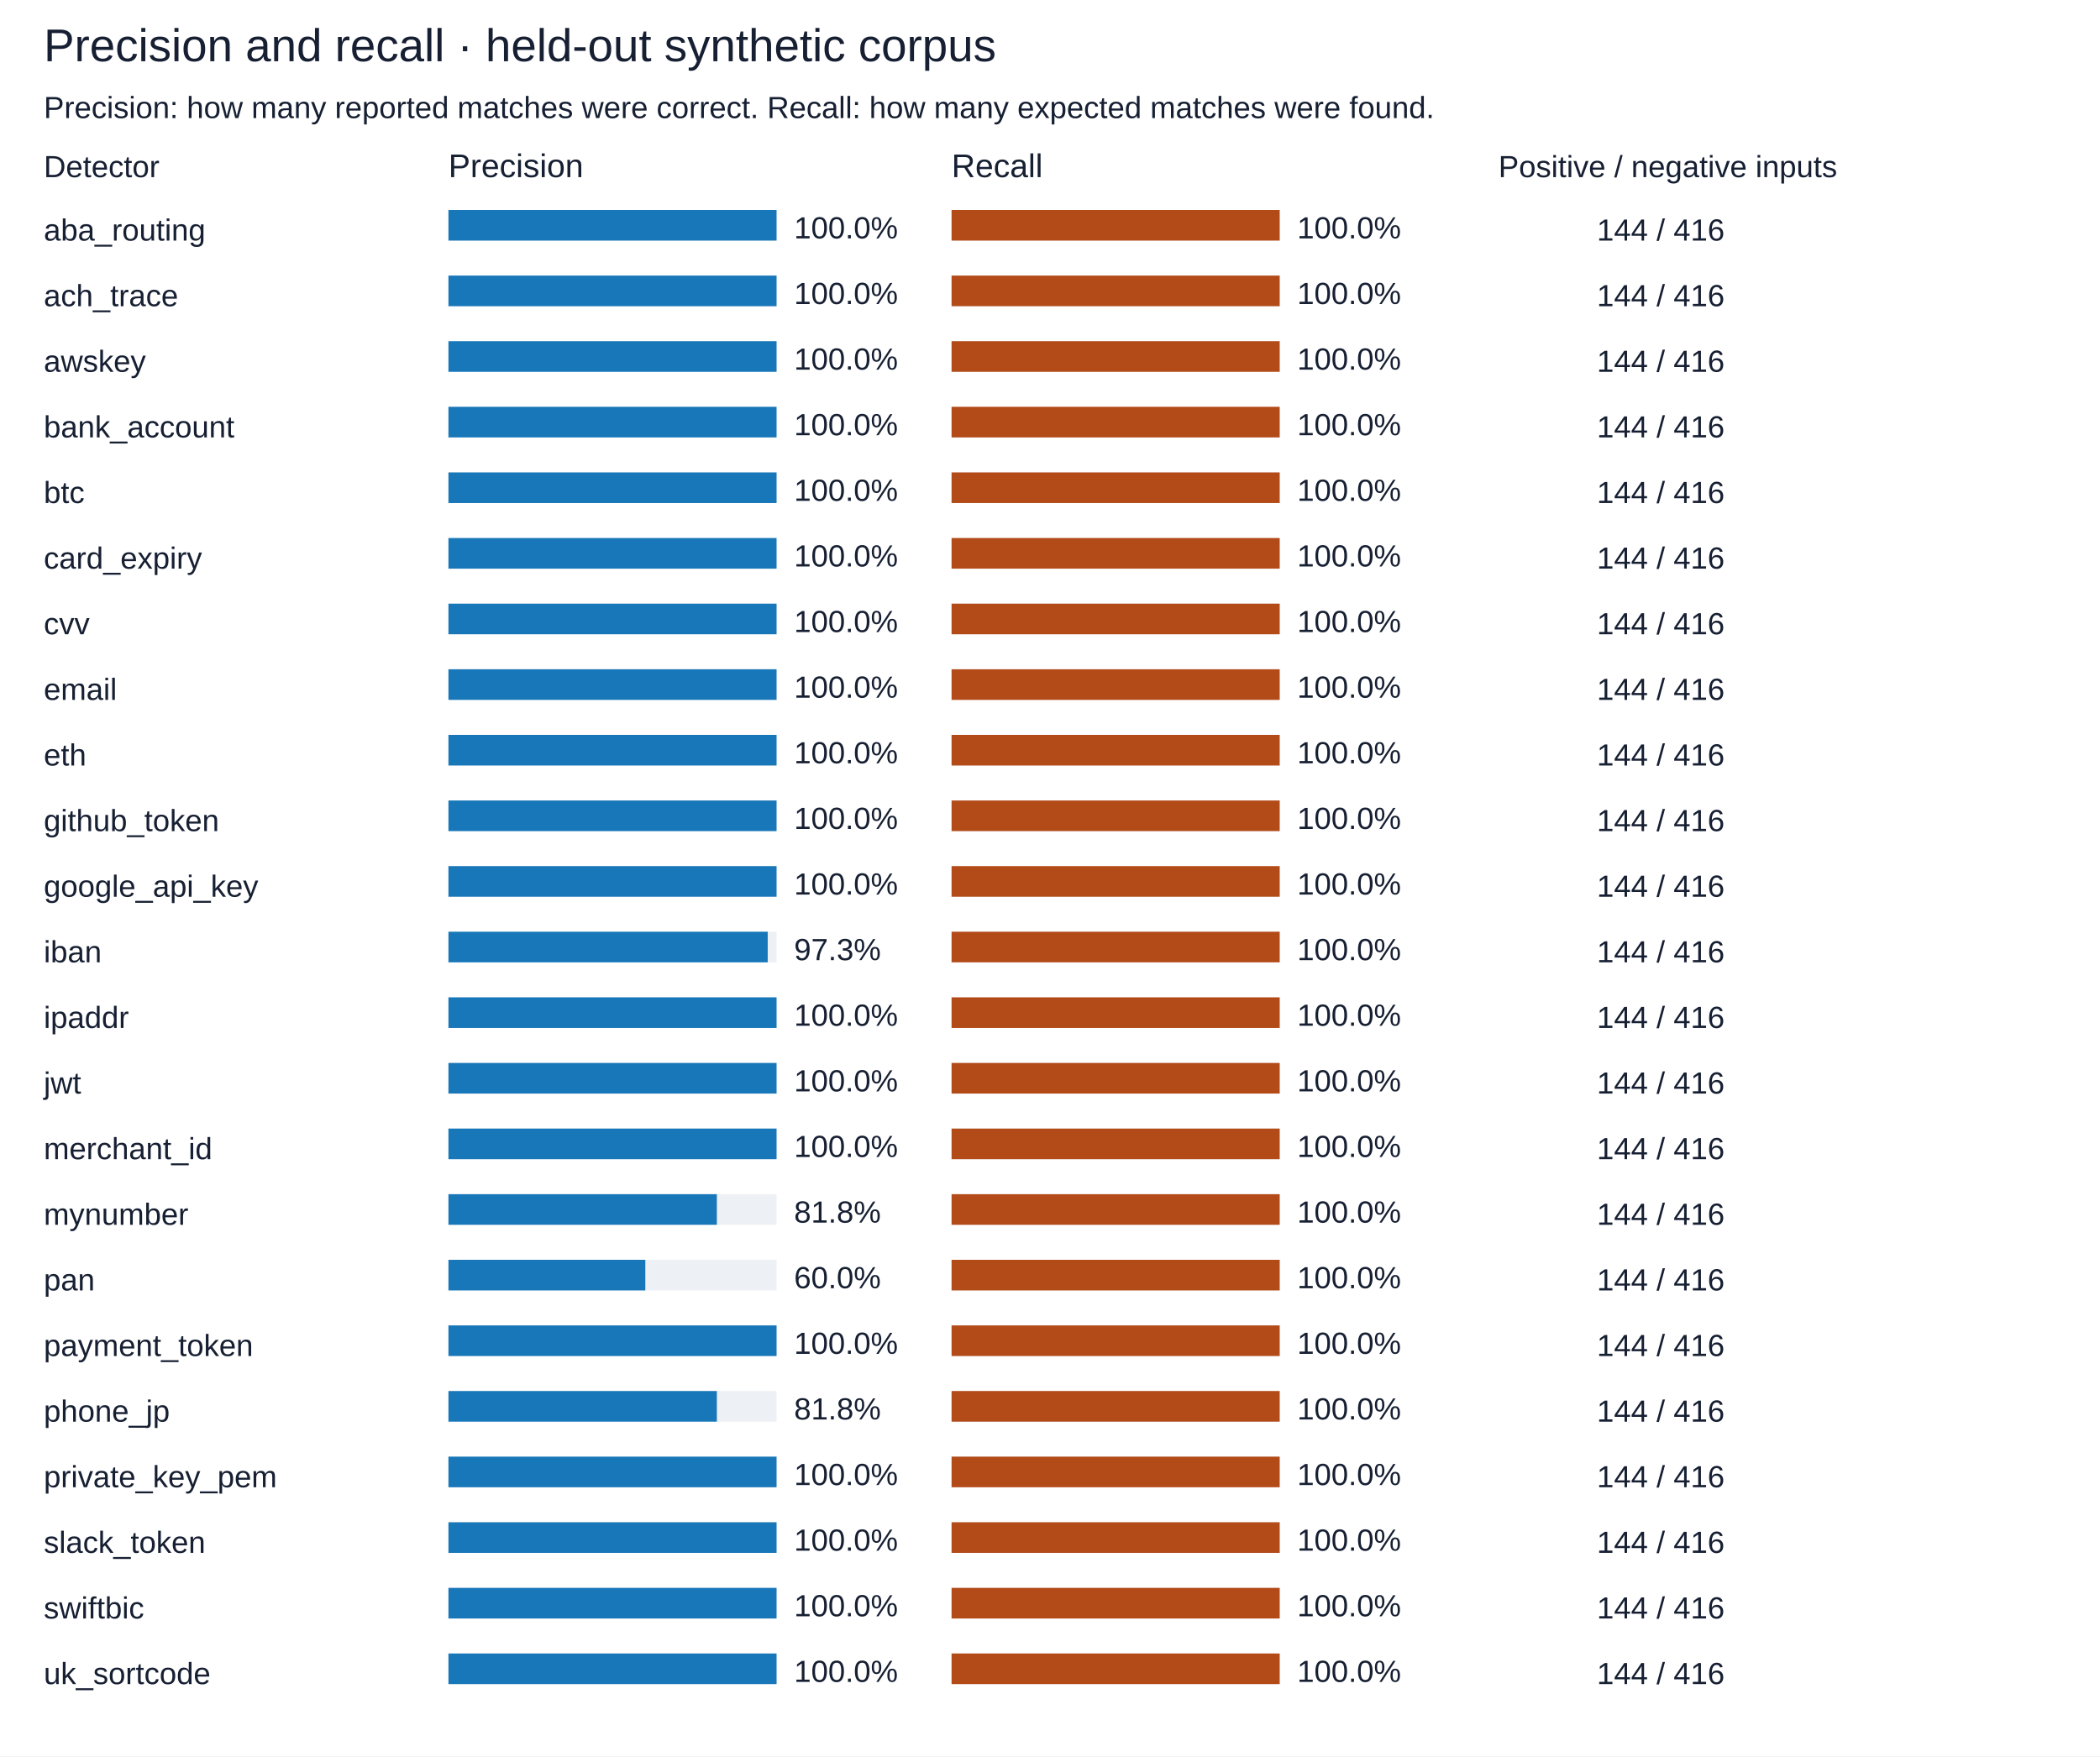
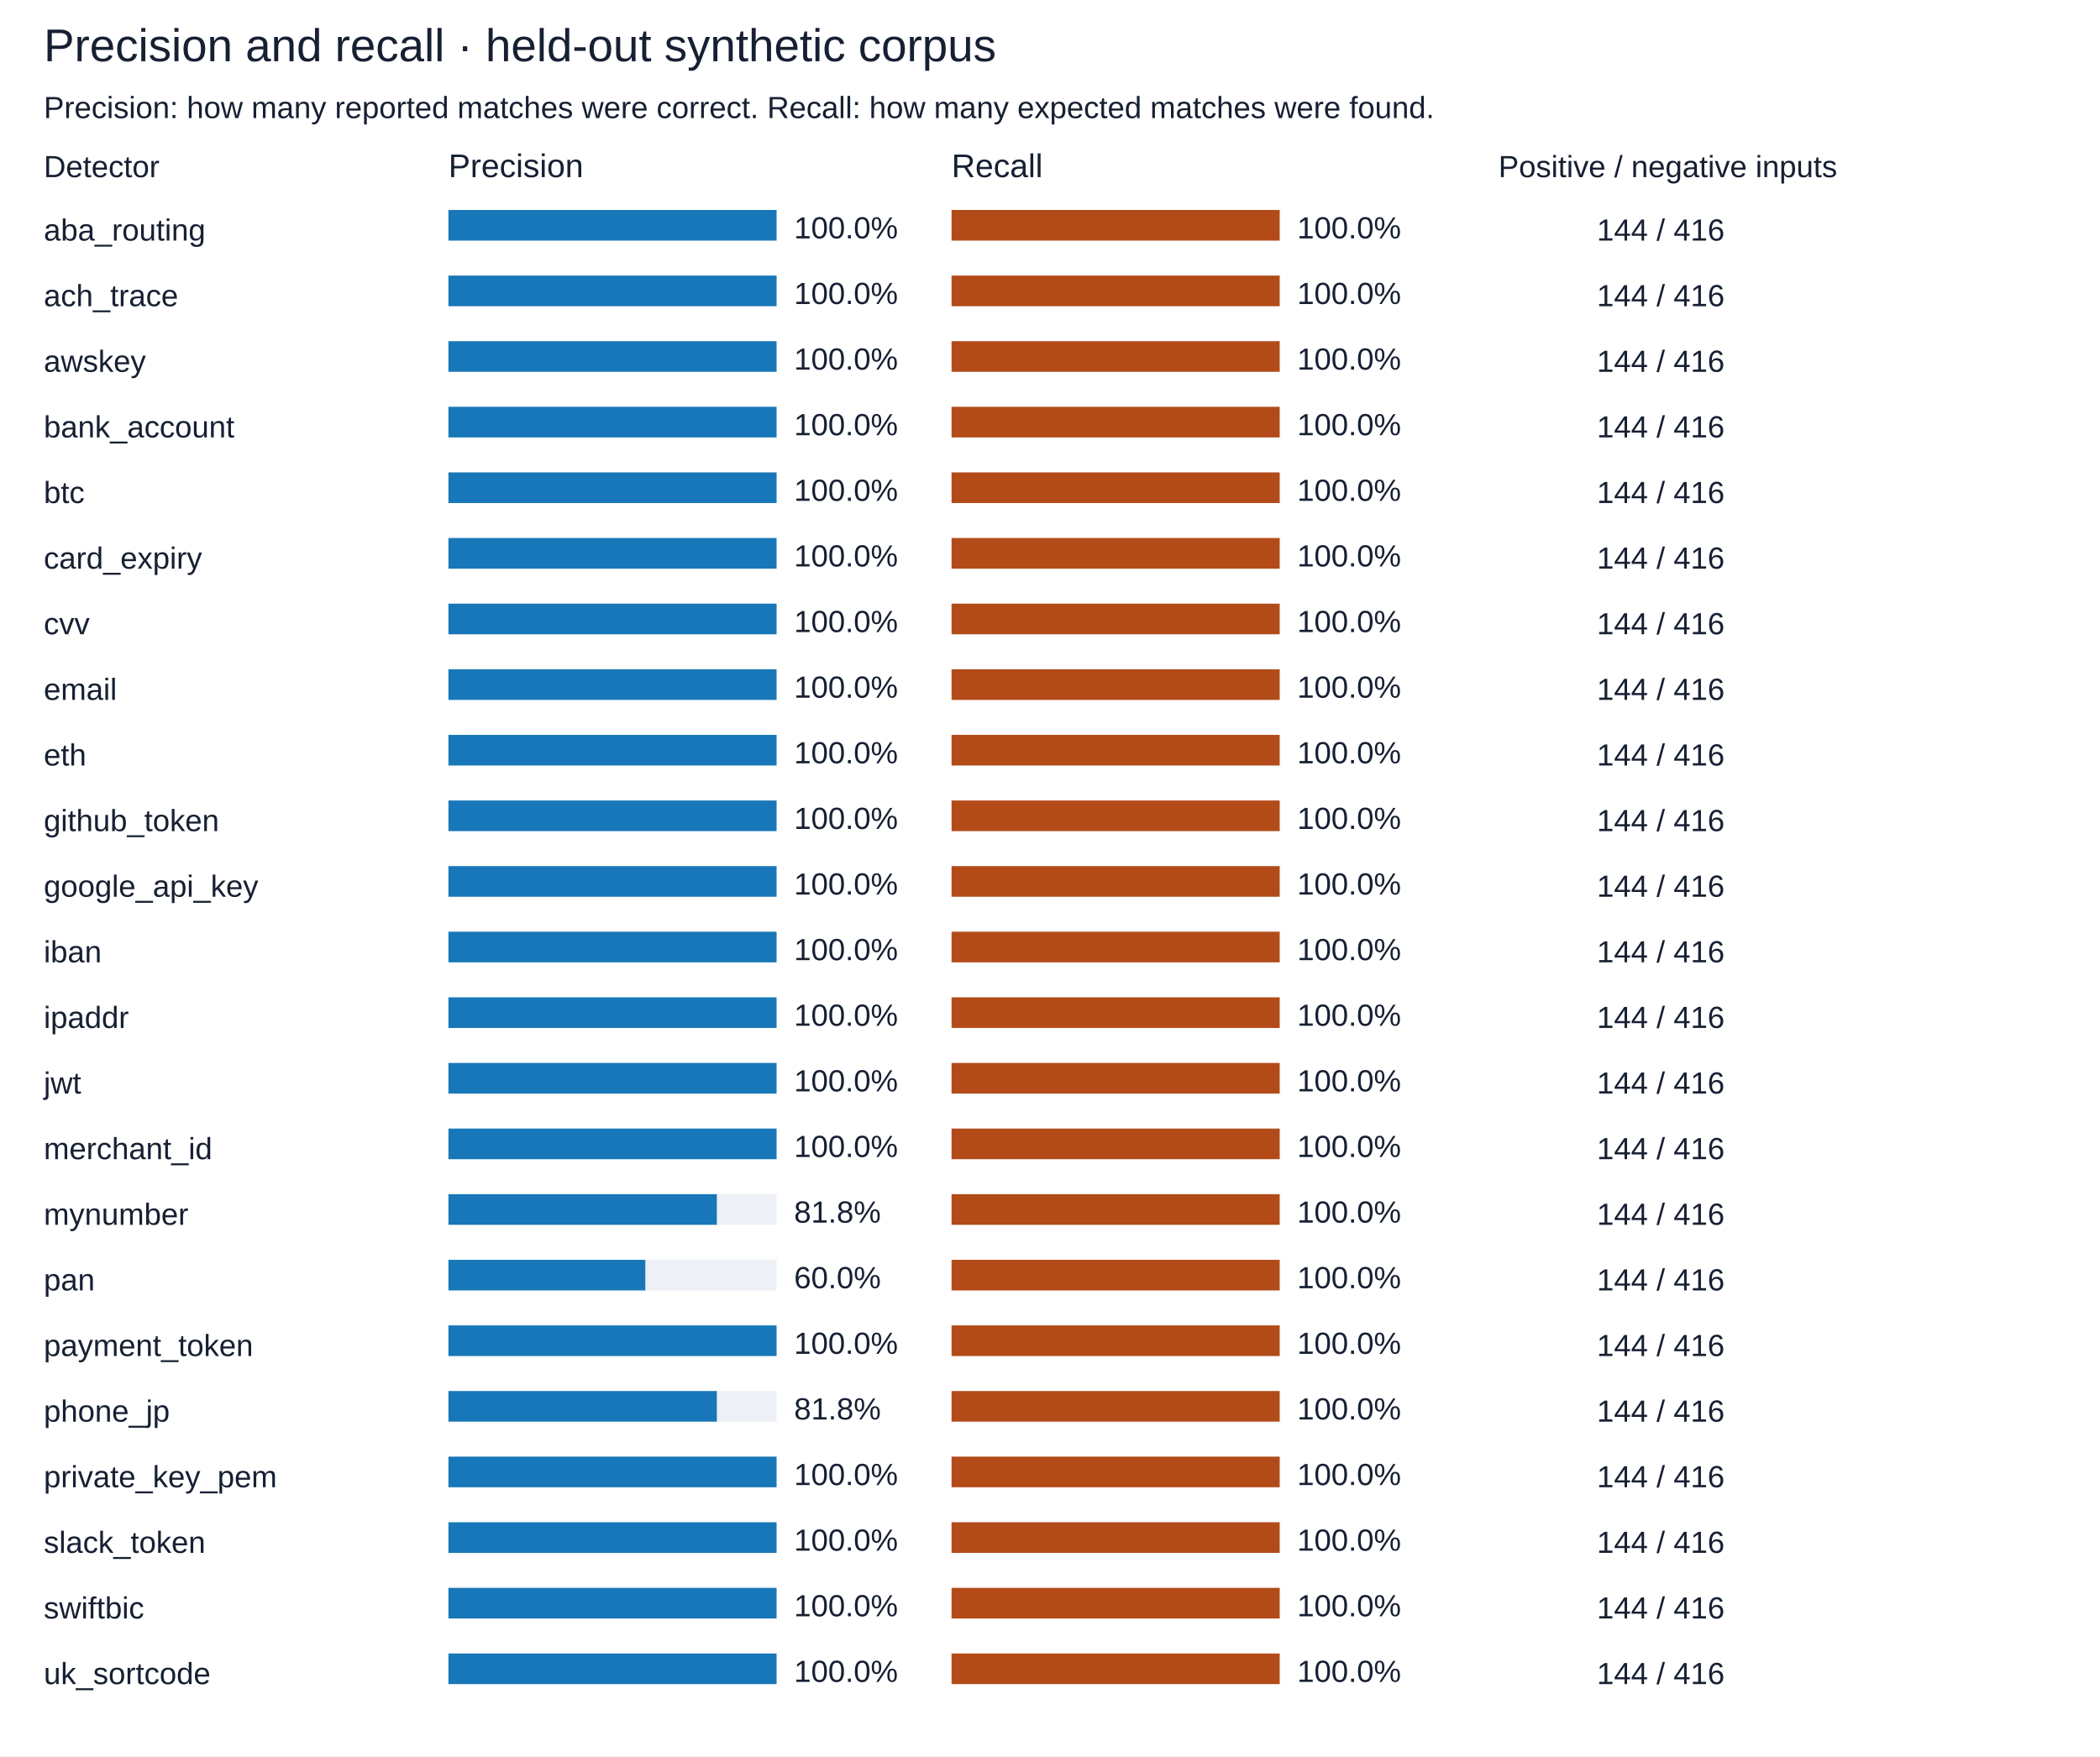
<svg xmlns="http://www.w3.org/2000/svg" width="960" height="803" viewBox="0 0 960 803" role="img">
  <rect width="100%" height="100%" fill="white" />
  <g font-family="Arial, sans-serif" font-size="14" fill="#172033">
    <text x="20" y="28" font-size="21">Precision and recall · held-out synthetic corpus</text>
    <text x="20" y="54" font-size="14">Precision: how many reported matches were correct. Recall: how many expected matches were found.</text>
    <text x="20" y="81" font-size="14">Detector</text>
    <text x="205" y="81" font-size="15">Precision</text>
    <text x="435" y="81" font-size="15">Recall</text>
    <text x="685" y="81" font-size="14">Positive / negative inputs</text>
    <text x="20" y="110" font-size="14">aba_routing</text>
    <rect x="205" y="96" width="150" height="14" fill="#edf0f4" />
    <rect x="205" y="96" width="150.00" height="14" fill="#1877b8" />
    <text x="363" y="109" font-size="14">100.0%</text>
    <rect x="435" y="96" width="150" height="14" fill="#edf0f4" />
    <rect x="435" y="96" width="150.00" height="14" fill="#b34b19" />
    <text x="593" y="109" font-size="14">100.0%</text>
    <text x="730" y="110" font-size="14">144 / 416</text>
    <text x="20" y="140" font-size="14">ach_trace</text>
    <rect x="205" y="126" width="150" height="14" fill="#edf0f4" />
    <rect x="205" y="126" width="150.00" height="14" fill="#1877b8" />
    <text x="363" y="139" font-size="14">100.0%</text>
    <rect x="435" y="126" width="150" height="14" fill="#edf0f4" />
    <rect x="435" y="126" width="150.00" height="14" fill="#b34b19" />
    <text x="593" y="139" font-size="14">100.0%</text>
    <text x="730" y="140" font-size="14">144 / 416</text>
    <text x="20" y="170" font-size="14">awskey</text>
    <rect x="205" y="156" width="150" height="14" fill="#edf0f4" />
    <rect x="205" y="156" width="150.00" height="14" fill="#1877b8" />
    <text x="363" y="169" font-size="14">100.0%</text>
    <rect x="435" y="156" width="150" height="14" fill="#edf0f4" />
    <rect x="435" y="156" width="150.00" height="14" fill="#b34b19" />
    <text x="593" y="169" font-size="14">100.0%</text>
    <text x="730" y="170" font-size="14">144 / 416</text>
    <text x="20" y="200" font-size="14">bank_account</text>
    <rect x="205" y="186" width="150" height="14" fill="#edf0f4" />
    <rect x="205" y="186" width="150.00" height="14" fill="#1877b8" />
    <text x="363" y="199" font-size="14">100.0%</text>
    <rect x="435" y="186" width="150" height="14" fill="#edf0f4" />
    <rect x="435" y="186" width="150.00" height="14" fill="#b34b19" />
    <text x="593" y="199" font-size="14">100.0%</text>
    <text x="730" y="200" font-size="14">144 / 416</text>
    <text x="20" y="230" font-size="14">btc</text>
    <rect x="205" y="216" width="150" height="14" fill="#edf0f4" />
    <rect x="205" y="216" width="150.00" height="14" fill="#1877b8" />
    <text x="363" y="229" font-size="14">100.0%</text>
    <rect x="435" y="216" width="150" height="14" fill="#edf0f4" />
    <rect x="435" y="216" width="150.00" height="14" fill="#b34b19" />
    <text x="593" y="229" font-size="14">100.0%</text>
    <text x="730" y="230" font-size="14">144 / 416</text>
    <text x="20" y="260" font-size="14">card_expiry</text>
    <rect x="205" y="246" width="150" height="14" fill="#edf0f4" />
    <rect x="205" y="246" width="150.00" height="14" fill="#1877b8" />
    <text x="363" y="259" font-size="14">100.0%</text>
    <rect x="435" y="246" width="150" height="14" fill="#edf0f4" />
    <rect x="435" y="246" width="150.00" height="14" fill="#b34b19" />
    <text x="593" y="259" font-size="14">100.0%</text>
    <text x="730" y="260" font-size="14">144 / 416</text>
    <text x="20" y="290" font-size="14">cvv</text>
    <rect x="205" y="276" width="150" height="14" fill="#edf0f4" />
    <rect x="205" y="276" width="150.00" height="14" fill="#1877b8" />
    <text x="363" y="289" font-size="14">100.0%</text>
    <rect x="435" y="276" width="150" height="14" fill="#edf0f4" />
    <rect x="435" y="276" width="150.00" height="14" fill="#b34b19" />
    <text x="593" y="289" font-size="14">100.0%</text>
    <text x="730" y="290" font-size="14">144 / 416</text>
    <text x="20" y="320" font-size="14">email</text>
    <rect x="205" y="306" width="150" height="14" fill="#edf0f4" />
    <rect x="205" y="306" width="150.00" height="14" fill="#1877b8" />
    <text x="363" y="319" font-size="14">100.0%</text>
    <rect x="435" y="306" width="150" height="14" fill="#edf0f4" />
    <rect x="435" y="306" width="150.00" height="14" fill="#b34b19" />
    <text x="593" y="319" font-size="14">100.0%</text>
    <text x="730" y="320" font-size="14">144 / 416</text>
    <text x="20" y="350" font-size="14">eth</text>
    <rect x="205" y="336" width="150" height="14" fill="#edf0f4" />
    <rect x="205" y="336" width="150.00" height="14" fill="#1877b8" />
    <text x="363" y="349" font-size="14">100.0%</text>
    <rect x="435" y="336" width="150" height="14" fill="#edf0f4" />
    <rect x="435" y="336" width="150.00" height="14" fill="#b34b19" />
    <text x="593" y="349" font-size="14">100.0%</text>
    <text x="730" y="350" font-size="14">144 / 416</text>
    <text x="20" y="380" font-size="14">github_token</text>
    <rect x="205" y="366" width="150" height="14" fill="#edf0f4" />
    <rect x="205" y="366" width="150.00" height="14" fill="#1877b8" />
    <text x="363" y="379" font-size="14">100.0%</text>
    <rect x="435" y="366" width="150" height="14" fill="#edf0f4" />
    <rect x="435" y="366" width="150.00" height="14" fill="#b34b19" />
    <text x="593" y="379" font-size="14">100.0%</text>
    <text x="730" y="380" font-size="14">144 / 416</text>
    <text x="20" y="410" font-size="14">google_api_key</text>
    <rect x="205" y="396" width="150" height="14" fill="#edf0f4" />
    <rect x="205" y="396" width="150.00" height="14" fill="#1877b8" />
    <text x="363" y="409" font-size="14">100.0%</text>
    <rect x="435" y="396" width="150" height="14" fill="#edf0f4" />
    <rect x="435" y="396" width="150.00" height="14" fill="#b34b19" />
    <text x="593" y="409" font-size="14">100.0%</text>
    <text x="730" y="410" font-size="14">144 / 416</text>
    <text x="20" y="440" font-size="14">iban</text>
    <rect x="205" y="426" width="150" height="14" fill="#edf0f4" />
-     <rect x="205" y="426" width="145.95" height="14" fill="#1877b8" />
-     <text x="363" y="439" font-size="14">97.3%</text>
+     <rect x="205" y="426" width="150.00" height="14" fill="#1877b8" />
+     <text x="363" y="439" font-size="14">100.0%</text>
    <rect x="435" y="426" width="150" height="14" fill="#edf0f4" />
    <rect x="435" y="426" width="150.00" height="14" fill="#b34b19" />
    <text x="593" y="439" font-size="14">100.0%</text>
    <text x="730" y="440" font-size="14">144 / 416</text>
    <text x="20" y="470" font-size="14">ipaddr</text>
    <rect x="205" y="456" width="150" height="14" fill="#edf0f4" />
    <rect x="205" y="456" width="150.00" height="14" fill="#1877b8" />
    <text x="363" y="469" font-size="14">100.0%</text>
    <rect x="435" y="456" width="150" height="14" fill="#edf0f4" />
    <rect x="435" y="456" width="150.00" height="14" fill="#b34b19" />
    <text x="593" y="469" font-size="14">100.0%</text>
    <text x="730" y="470" font-size="14">144 / 416</text>
    <text x="20" y="500" font-size="14">jwt</text>
    <rect x="205" y="486" width="150" height="14" fill="#edf0f4" />
    <rect x="205" y="486" width="150.00" height="14" fill="#1877b8" />
    <text x="363" y="499" font-size="14">100.0%</text>
    <rect x="435" y="486" width="150" height="14" fill="#edf0f4" />
    <rect x="435" y="486" width="150.00" height="14" fill="#b34b19" />
    <text x="593" y="499" font-size="14">100.0%</text>
    <text x="730" y="500" font-size="14">144 / 416</text>
    <text x="20" y="530" font-size="14">merchant_id</text>
    <rect x="205" y="516" width="150" height="14" fill="#edf0f4" />
    <rect x="205" y="516" width="150.00" height="14" fill="#1877b8" />
    <text x="363" y="529" font-size="14">100.0%</text>
    <rect x="435" y="516" width="150" height="14" fill="#edf0f4" />
    <rect x="435" y="516" width="150.00" height="14" fill="#b34b19" />
    <text x="593" y="529" font-size="14">100.0%</text>
    <text x="730" y="530" font-size="14">144 / 416</text>
    <text x="20" y="560" font-size="14">mynumber</text>
    <rect x="205" y="546" width="150" height="14" fill="#edf0f4" />
    <rect x="205" y="546" width="122.70" height="14" fill="#1877b8" />
    <text x="363" y="559" font-size="14">81.8%</text>
    <rect x="435" y="546" width="150" height="14" fill="#edf0f4" />
    <rect x="435" y="546" width="150.00" height="14" fill="#b34b19" />
    <text x="593" y="559" font-size="14">100.0%</text>
    <text x="730" y="560" font-size="14">144 / 416</text>
    <text x="20" y="590" font-size="14">pan</text>
    <rect x="205" y="576" width="150" height="14" fill="#edf0f4" />
    <rect x="205" y="576" width="90.00" height="14" fill="#1877b8" />
    <text x="363" y="589" font-size="14">60.0%</text>
    <rect x="435" y="576" width="150" height="14" fill="#edf0f4" />
    <rect x="435" y="576" width="150.00" height="14" fill="#b34b19" />
    <text x="593" y="589" font-size="14">100.0%</text>
    <text x="730" y="590" font-size="14">144 / 416</text>
    <text x="20" y="620" font-size="14">payment_token</text>
    <rect x="205" y="606" width="150" height="14" fill="#edf0f4" />
    <rect x="205" y="606" width="150.00" height="14" fill="#1877b8" />
    <text x="363" y="619" font-size="14">100.0%</text>
    <rect x="435" y="606" width="150" height="14" fill="#edf0f4" />
    <rect x="435" y="606" width="150.00" height="14" fill="#b34b19" />
    <text x="593" y="619" font-size="14">100.0%</text>
    <text x="730" y="620" font-size="14">144 / 416</text>
    <text x="20" y="650" font-size="14">phone_jp</text>
    <rect x="205" y="636" width="150" height="14" fill="#edf0f4" />
    <rect x="205" y="636" width="122.70" height="14" fill="#1877b8" />
    <text x="363" y="649" font-size="14">81.8%</text>
    <rect x="435" y="636" width="150" height="14" fill="#edf0f4" />
    <rect x="435" y="636" width="150.00" height="14" fill="#b34b19" />
    <text x="593" y="649" font-size="14">100.0%</text>
    <text x="730" y="650" font-size="14">144 / 416</text>
    <text x="20" y="680" font-size="14">private_key_pem</text>
    <rect x="205" y="666" width="150" height="14" fill="#edf0f4" />
    <rect x="205" y="666" width="150.00" height="14" fill="#1877b8" />
    <text x="363" y="679" font-size="14">100.0%</text>
    <rect x="435" y="666" width="150" height="14" fill="#edf0f4" />
    <rect x="435" y="666" width="150.00" height="14" fill="#b34b19" />
    <text x="593" y="679" font-size="14">100.0%</text>
    <text x="730" y="680" font-size="14">144 / 416</text>
    <text x="20" y="710" font-size="14">slack_token</text>
    <rect x="205" y="696" width="150" height="14" fill="#edf0f4" />
    <rect x="205" y="696" width="150.00" height="14" fill="#1877b8" />
    <text x="363" y="709" font-size="14">100.0%</text>
    <rect x="435" y="696" width="150" height="14" fill="#edf0f4" />
    <rect x="435" y="696" width="150.00" height="14" fill="#b34b19" />
    <text x="593" y="709" font-size="14">100.0%</text>
    <text x="730" y="710" font-size="14">144 / 416</text>
    <text x="20" y="740" font-size="14">swiftbic</text>
    <rect x="205" y="726" width="150" height="14" fill="#edf0f4" />
    <rect x="205" y="726" width="150.00" height="14" fill="#1877b8" />
    <text x="363" y="739" font-size="14">100.0%</text>
    <rect x="435" y="726" width="150" height="14" fill="#edf0f4" />
    <rect x="435" y="726" width="150.00" height="14" fill="#b34b19" />
    <text x="593" y="739" font-size="14">100.0%</text>
    <text x="730" y="740" font-size="14">144 / 416</text>
    <text x="20" y="770" font-size="14">uk_sortcode</text>
    <rect x="205" y="756" width="150" height="14" fill="#edf0f4" />
    <rect x="205" y="756" width="150.00" height="14" fill="#1877b8" />
    <text x="363" y="769" font-size="14">100.0%</text>
    <rect x="435" y="756" width="150" height="14" fill="#edf0f4" />
    <rect x="435" y="756" width="150.00" height="14" fill="#b34b19" />
    <text x="593" y="769" font-size="14">100.0%</text>
    <text x="730" y="770" font-size="14">144 / 416</text>
  </g>
</svg>
